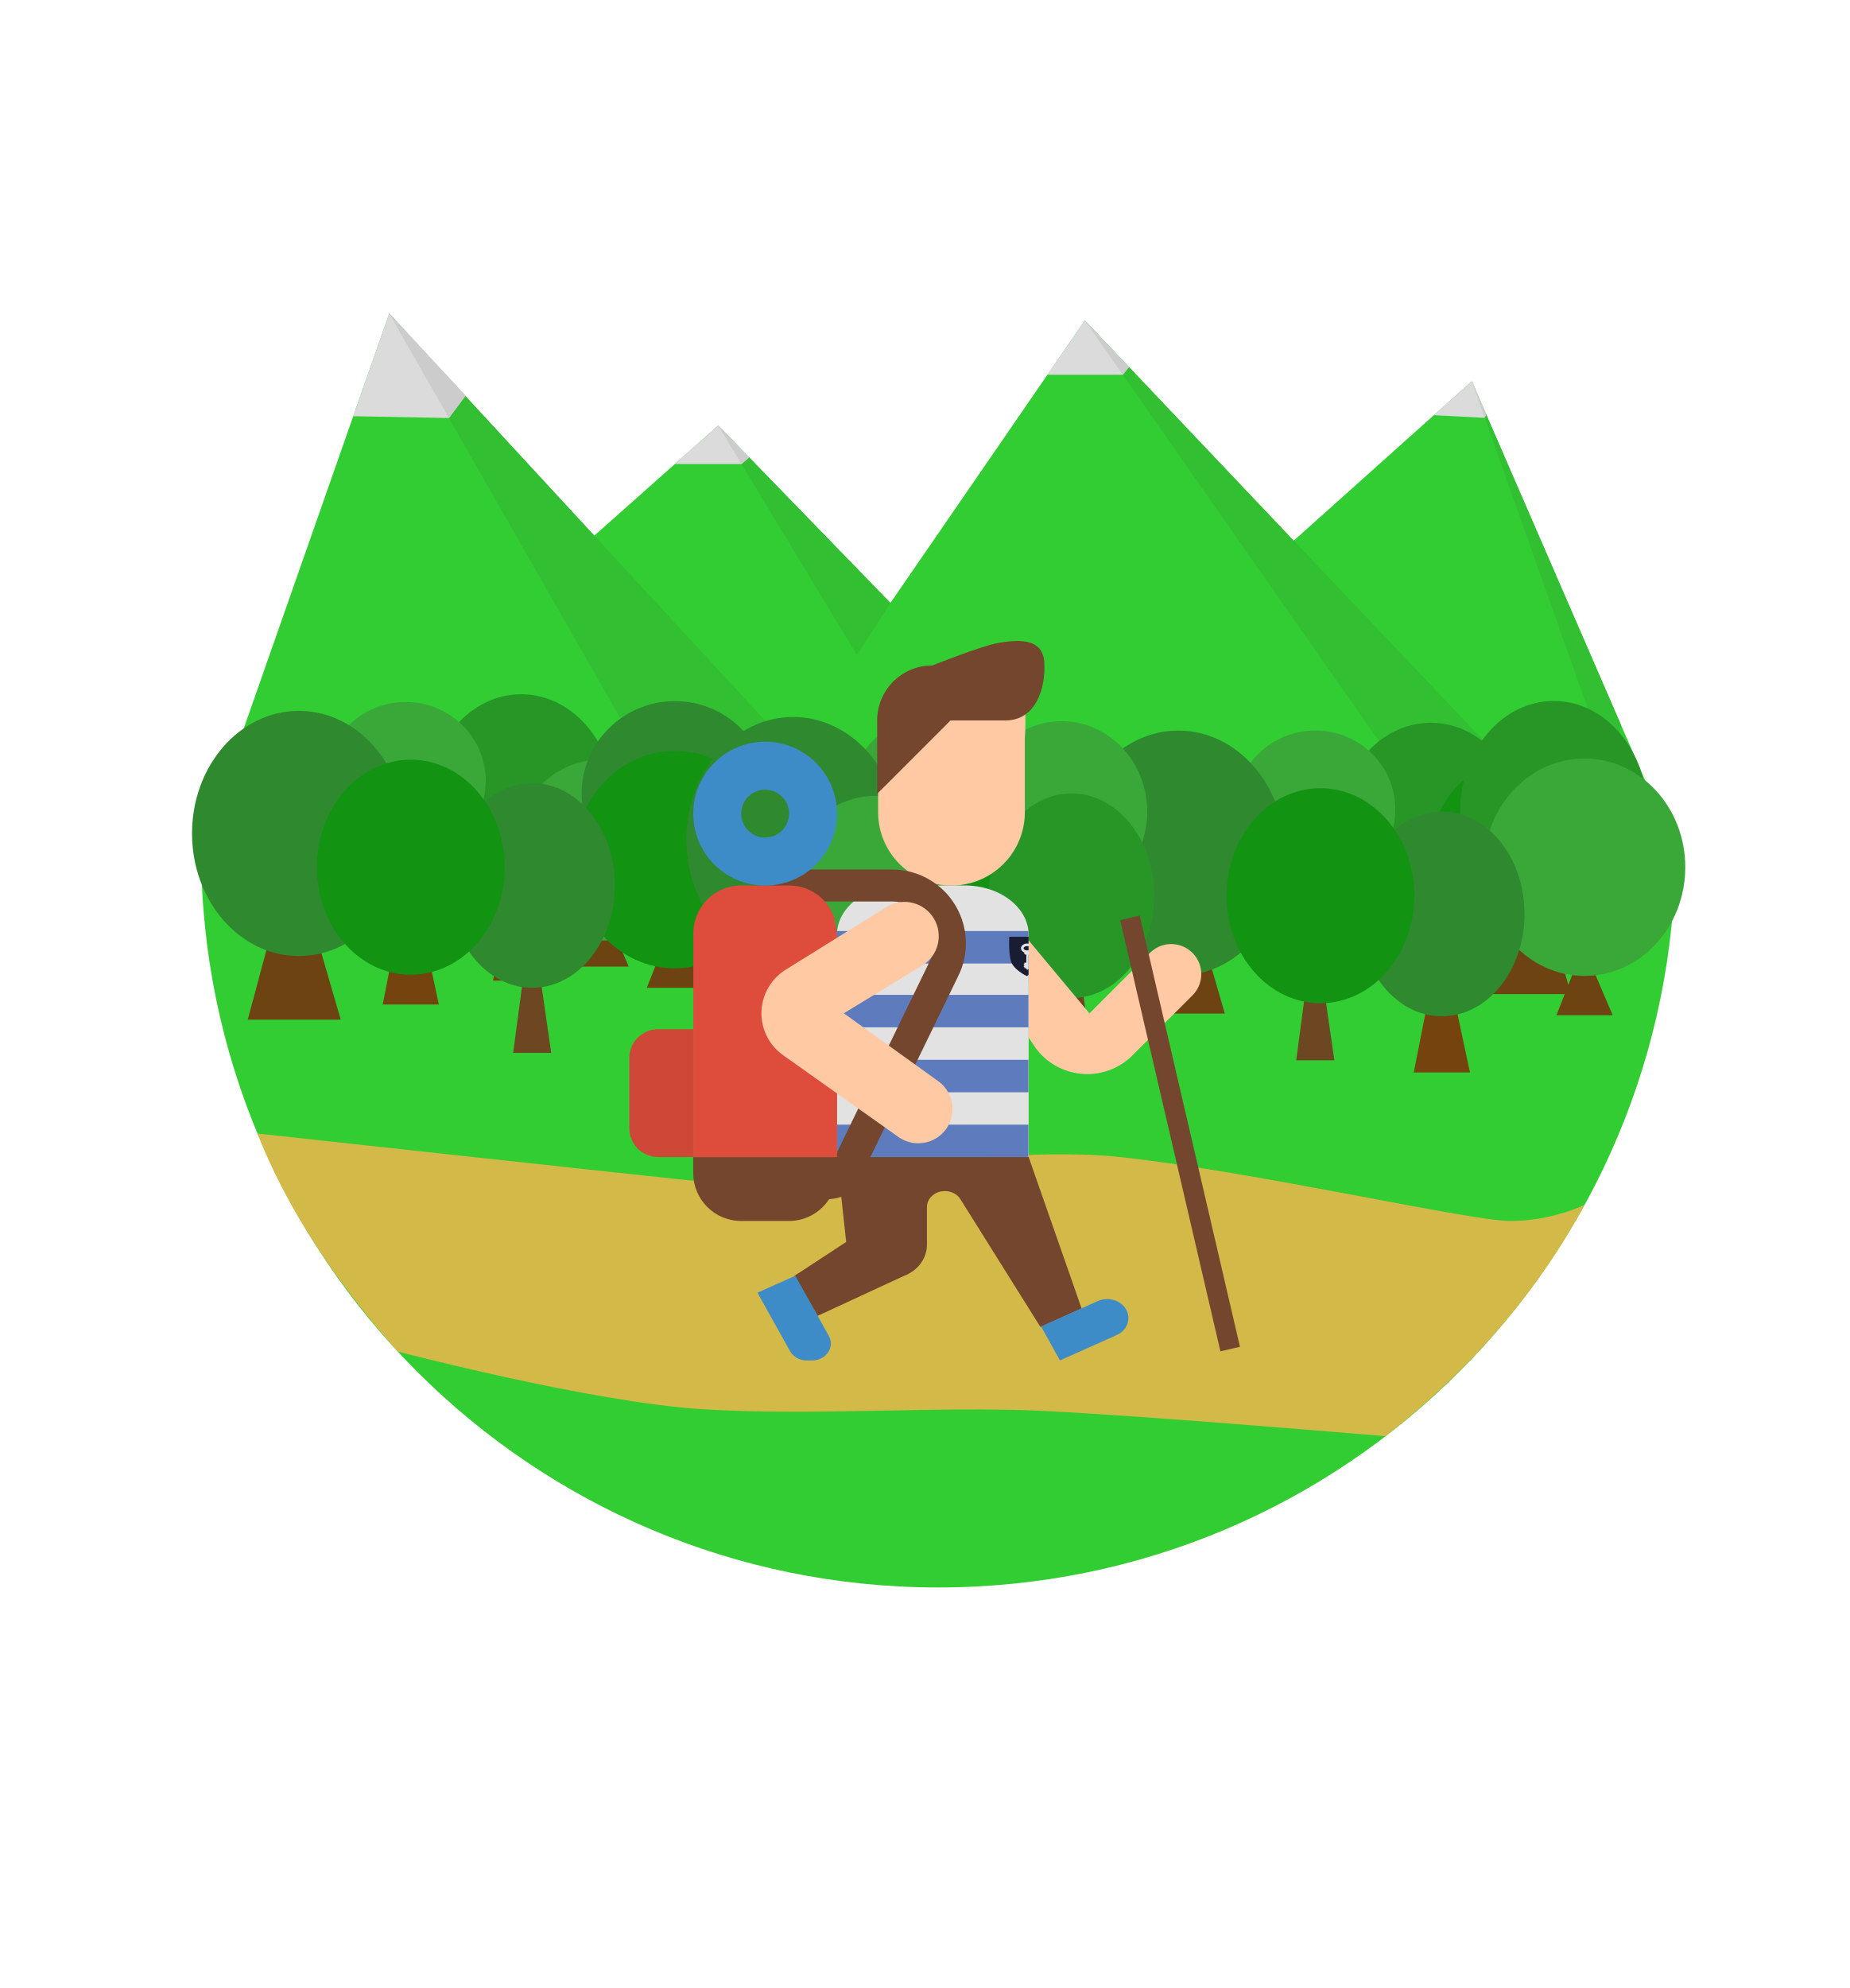
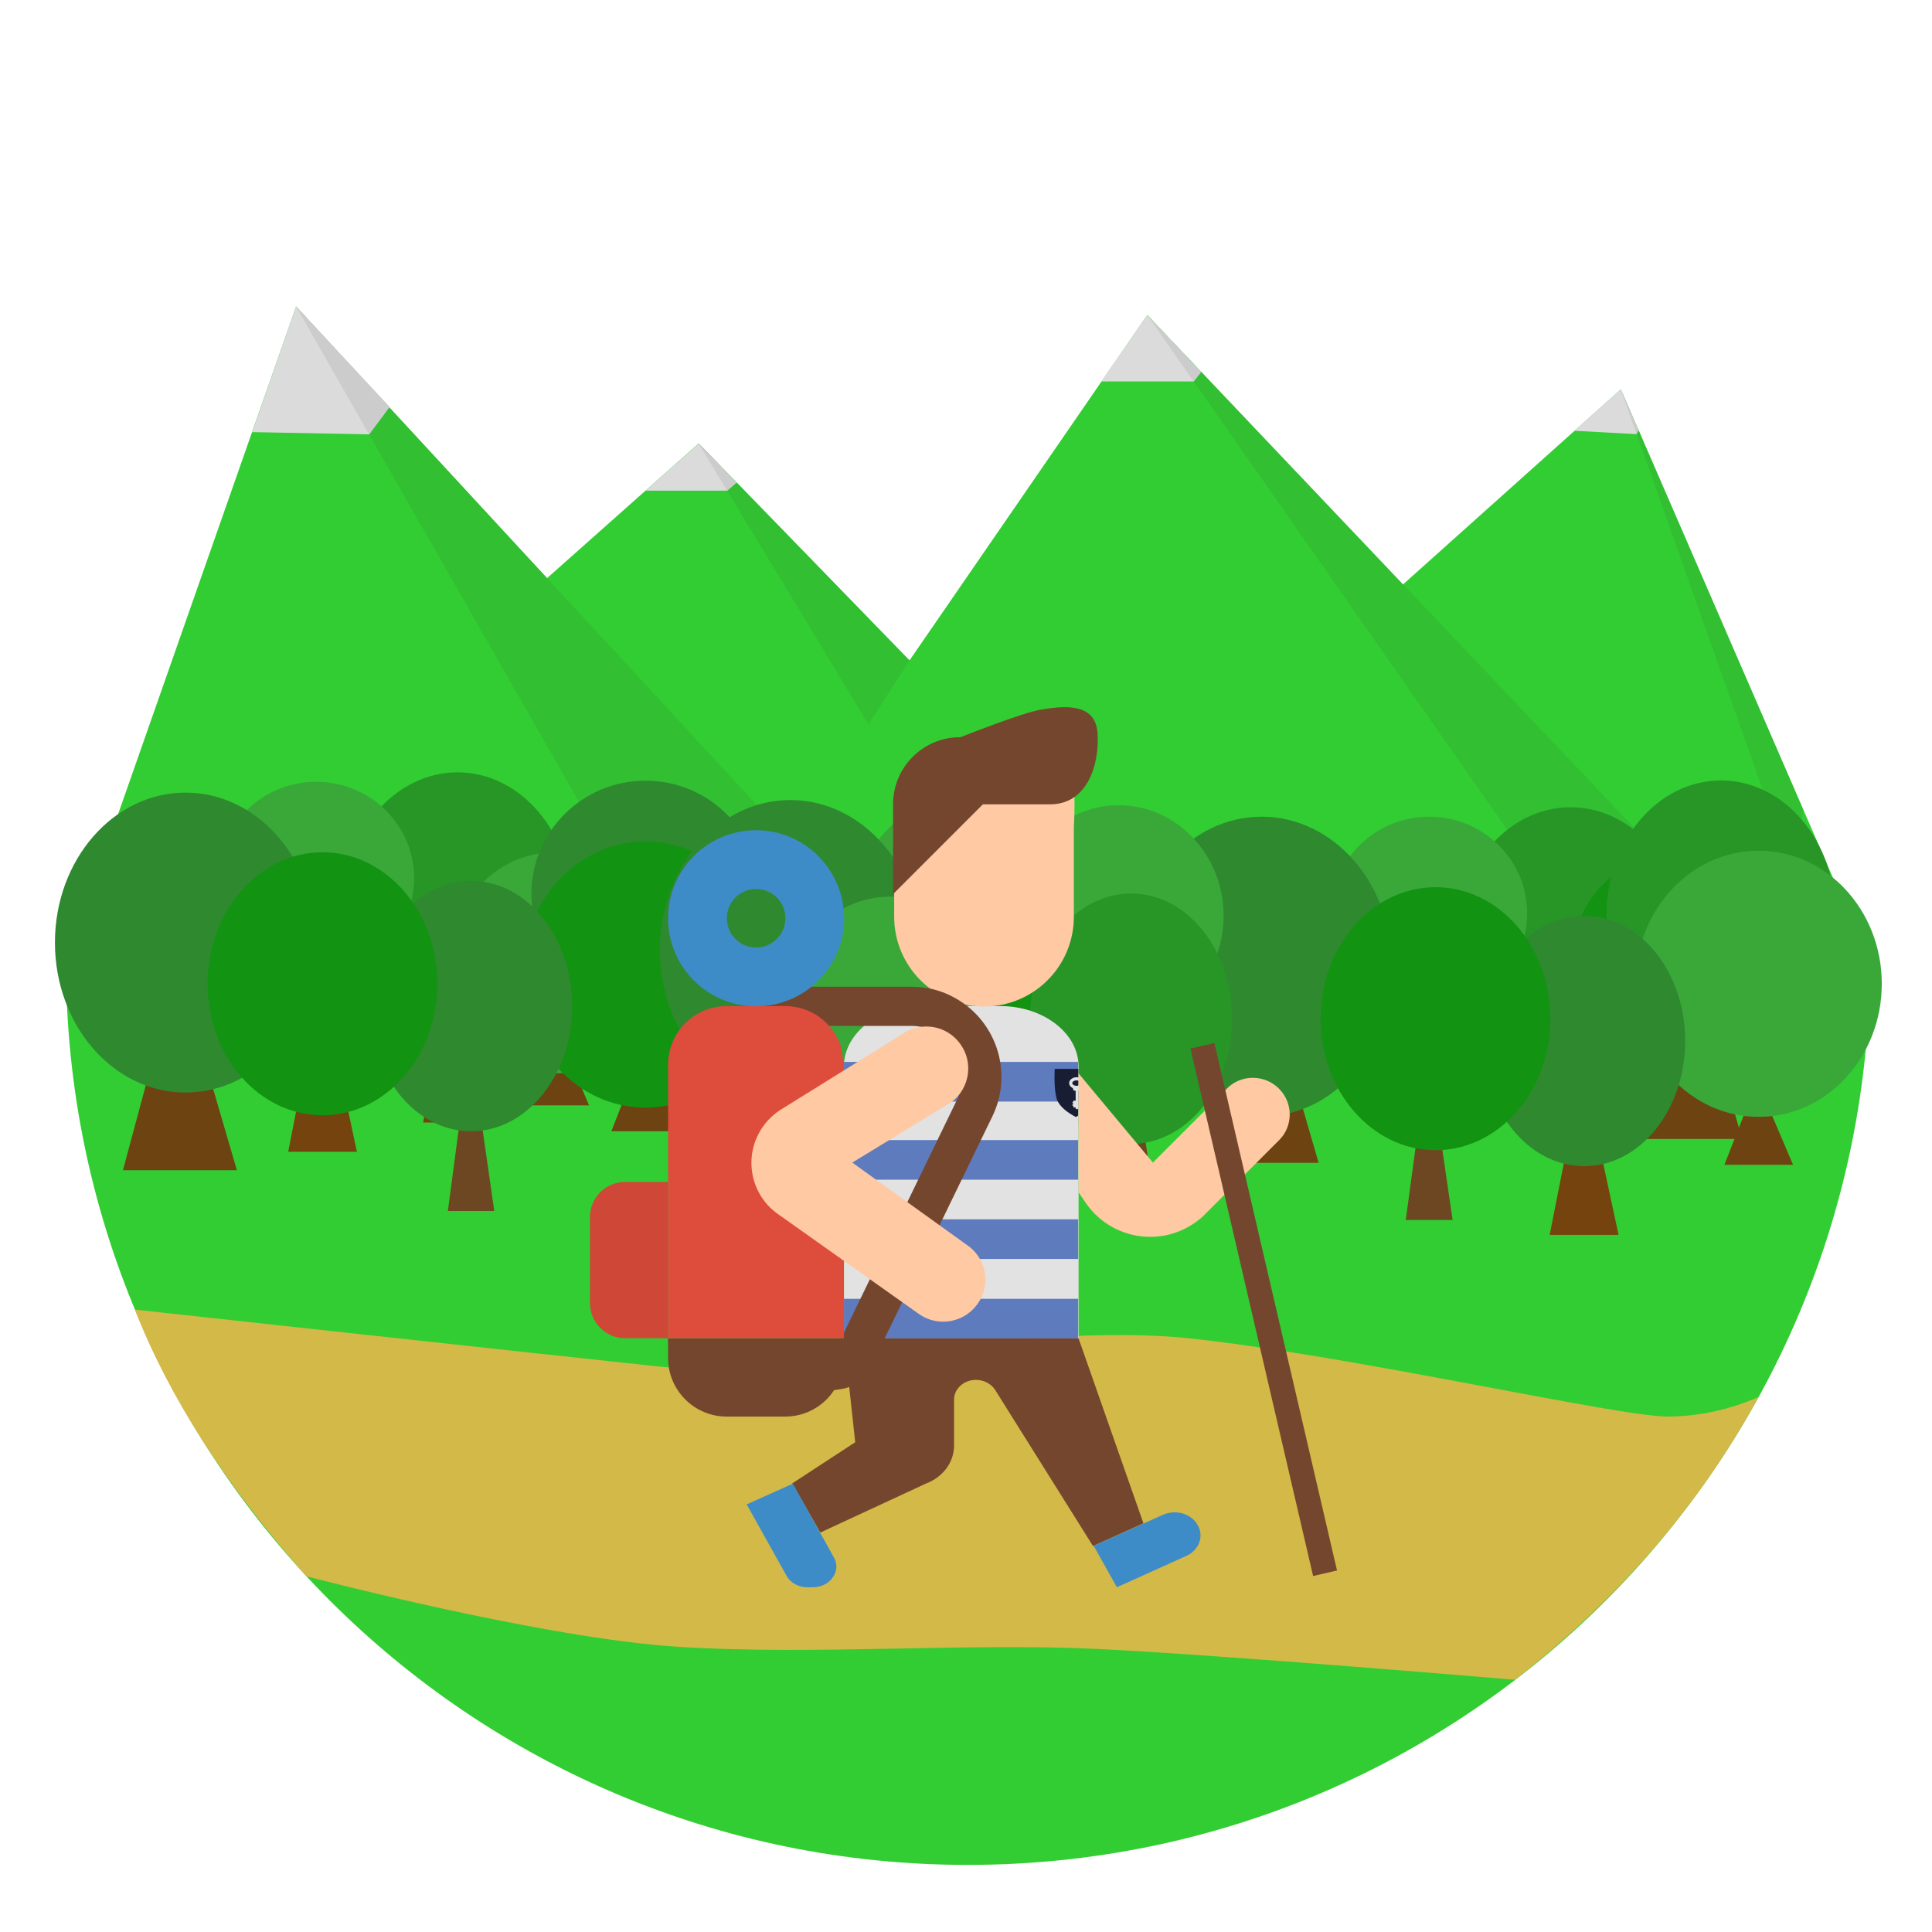
- <svg xmlns="http://www.w3.org/2000/svg" version="1.1" x="0px" y="0px" viewBox="-228 -694 2148 2308" enable-background="new -228 -694 2148 2308" xml:space="preserve">
+ <svg xmlns="http://www.w3.org/2000/svg" version="1.1" id="Calque_1" x="0px" y="0px" viewBox="21.6 101.1 858 858" enable-background="new 21.6 101.1 858 858" xml:space="preserve">
  <g id="Calque_3">
-     <path fill="#32CD32" d="M1717.5,293c0,472.8-383.2,856-856,856S5.5,765.8,5.5,293L224-330L462-72l144-128L806,6l225.7-328L1274-66   l207.1-185.4L1717.5,293z" />
-     <polygon fill="#32BF32" points="224,-330 693,177.8 530.1,206.1  " />
-     <polygon fill="#32BF32" points="606,-200 767.1,66.6 806,6  " />
-     <polygon fill="#32BF32" points="1031.7,-322 1424.1,239.1 1506.1,177.8  " />
-     <polygon fill="#32BF32" points="1481.1,-251.4 1640.1,197.1 1654.6,148.2  " />
-     <polygon fill="#DBDBDB" points="182.2,-210.8 293.3,-208.7 312.7,-234.7 224,-330  " />
-     <polygon fill="#CCCCCC" points="224,-330 293.3,-208.7 312.7,-234.7  " />
-     <polygon fill="#DBDBDB" points="555.7,-155.3 633,-155.3 642,-163 606,-200  " />
-     <polygon fill="#CCCCCC" points="606,-200 633,-155.3 642,-163  " />
-     <polygon fill="#DBDBDB" points="1031.7,-322 988.2,-258.9 1075.8,-258.9 1082.9,-267.9  " />
-     <polygon fill="#CCCCCC" points="1031.7,-322 1075.8,-258.9 1082.9,-267.9  " />
-     <polygon fill="#DBDBDB" points="1481.1,-251.4 1437.1,-212 1496.1,-208.9 1497.8,-212.9  " />
-     <polygon fill="#CCCCCC" points="1481.1,-251.4 1496.1,-208.9 1497.8,-212.9  " />
+     <path fill="#32CD32" d="M852,528.7c0,221.2-179.3,400.6-400.6,400.6S50.9,750,50.9,528.7l102.2-291.5l111.4,120.7l67.4-59.9   l93.6,96.4L531.1,241l113.4,119.8l96.9-86.8L852,528.7z" />
+     <polygon fill="#32BF32" points="153.1,237.2 372.6,474.8 296.4,488.1  " />
+     <polygon fill="#32BF32" points="331.9,298.1 407.3,422.8 425.5,394.4  " />
+     <polygon fill="#32BF32" points="531.1,241 714.7,503.5 753.1,474.8  " />
+     <polygon fill="#32BF32" points="741.4,274 815.8,483.9 822.5,461  " />
+     <polygon fill="#DBDBDB" points="133.6,293 185.5,294 194.6,281.8 153.1,237.2  " />
+     <polygon fill="#CCCCCC" points="153.1,237.2 185.5,294 194.6,281.8  " />
+     <polygon fill="#DBDBDB" points="308.3,319 344.5,319 348.7,315.4 331.9,298.1  " />
+     <polygon fill="#CCCCCC" points="331.9,298.1 344.5,319 348.7,315.4  " />
+     <polygon fill="#DBDBDB" points="531.1,241 510.7,270.5 551.7,270.5 555,266.3  " />
+     <polygon fill="#CCCCCC" points="531.1,241 551.7,270.5 555,266.3  " />
+     <polygon fill="#DBDBDB" points="741.4,274 720.8,292.4 748.4,293.9 749.2,292  " />
+     <polygon fill="#CCCCCC" points="741.4,274 748.4,293.9 749.2,292  " />
    <g id="Calque_6">
      <g id="Calque_5">
-         <polygon fill="#6D4721" points="774.9,403.7 755.6,501.9 820.8,501.9 799.9,403.7    " />
-         <polygon fill="#6D4721" points="679.7,395.3 666.6,493.5 710.8,493.5 696.6,395.3    " />
-         <polygon fill="#6D4311" points="880.8,435.4 861.5,484.6 926.7,484.6 905.8,435.4    " />
-         <polygon fill="#6D4721" points="1007.3,421.6 994.2,519.9 1038.5,519.9 1024.3,421.6    " />
-         <polygon fill="#6D4311" points="1118.3,363.4 1086.3,482.7 1194.3,482.7 1159.7,363.4    " />
-         <polygon fill="#6D4721" points="1290.3,438.8 1277.2,537 1321.5,537 1307.3,438.8    " />
-         <polygon fill="#75430D" points="1433.1,452.8 1413.7,551.1 1479,551.1 1458,452.8    " />
-         <polygon fill="#6D4311" points="1598.7,435.4 1579.4,484.6 1644.7,484.6 1623.7,435.4    " />
-         <polygon fill="#6D4311" points="456.2,379.1 436.9,428.2 502.1,428.2 481.2,379.1    " />
-         <polygon fill="#6D4311" points="1520.3,340.7 1488.3,460.1 1596.3,460.1 1561.7,340.7    " />
-         <polygon fill="#6D4721" points="995.7,321.4 982.6,419.6 1026.8,419.6 1012.6,321.4    " />
-         <polygon fill="#75430D" points="363.9,346.2 344.5,444.4 409.8,444.4 388.8,346.2    " />
-         <polygon fill="#6D4311" points="221,261.7 189,381 297,381 262.3,261.7    " />
-         <polygon fill="#75430D" points="838.7,272.2 819.4,370.5 884.6,370.5 863.7,272.2    " />
-         <polygon fill="#6D4311" points="1286.1,312.5 1266.7,361.6 1332,361.6 1311,312.5    " />
-         <polygon fill="#6D4721" points="542.4,297 523.1,395.3 588.3,395.3 567.4,297    " />
-         <polygon fill="#75430D" points="235.7,373.9 216.4,472.2 281.6,472.2 260.7,373.9    " />
-         <polygon fill="#6D4721" points="381,430.2 367.9,528.4 412.1,528.4 397.9,430.2    " />
-         <polygon fill="#6D4311" points="542.4,403.7 523.1,452.8 588.3,452.8 567.4,403.7    " />
-         <polygon fill="#6D4311" points="91.7,370.5 59.7,489.8 167.7,489.8 133,370.5    " />
+         <polygon fill="#6D4721" points="410.9,580.5 401.9,626.5 432.4,626.5 422.6,580.5    " />
+         <polygon fill="#6D4721" points="366.4,576.6 360.2,622.6 380.9,622.6 374.3,576.6    " />
+         <polygon fill="#6D4311" points="460.5,595.4 451.4,618.4 481.9,618.4 472.2,595.4    " />
+         <polygon fill="#6D4721" points="519.6,588.9 513.5,634.9 534.2,634.9 527.6,588.9    " />
+         <polygon fill="#6D4311" points="571.6,561.7 556.6,617.5 607.2,617.5 591,561.7    " />
+         <polygon fill="#6D4721" points="652.1,597 645.9,642.9 666.7,642.9 660,597    " />
+         <polygon fill="#75430D" points="718.9,603.5 709.8,649.5 740.4,649.5 730.5,603.5    " />
+         <polygon fill="#6D4311" points="796.4,595.4 787.4,618.4 817.9,618.4 808.1,595.4    " />
+         <polygon fill="#6D4311" points="261.8,569 252.7,592 283.2,592 273.5,569    " />
+         <polygon fill="#6D4311" points="759.7,551.1 744.7,606.9 795.3,606.9 779.1,551.1    " />
+         <polygon fill="#6D4721" points="514.2,542 508.1,588 528.8,588 522.1,542    " />
+         <polygon fill="#75430D" points="218.6,553.6 209.5,599.6 240.1,599.6 230.2,553.6    " />
+         <polygon fill="#6D4311" points="151.7,514.1 136.7,569.9 187.3,569.9 171,514.1    " />
+         <polygon fill="#75430D" points="440.8,519 431.7,565 462.2,565 452.5,519    " />
+         <polygon fill="#6D4311" points="650.1,537.9 641,560.8 671.6,560.8 661.8,537.9    " />
+         <polygon fill="#6D4721" points="302.1,530.6 293.1,576.6 323.6,576.6 313.8,530.6    " />
+         <polygon fill="#75430D" points="158.6,566.6 149.6,612.6 180.1,612.6 170.3,566.6    " />
+         <polygon fill="#6D4721" points="226.6,592.9 220.5,638.9 241.1,638.9 234.5,592.9    " />
+         <polygon fill="#6D4311" points="302.1,580.5 293.1,603.5 323.6,603.5 313.8,580.5    " />
+         <polygon fill="#6D4311" points="91.2,565 76.2,620.8 126.8,620.8 110.5,565    " />
      </g>
      <g id="Calque_4">
-         <ellipse fill="#279627" cx="377.2" cy="240.5" rx="108.8" ry="128.5" />
-         <ellipse fill="#39A839" cx="243" cy="212.5" rx="93" ry="91.5" />
-         <ellipse fill="#39A839" cx="469.5" cy="293" rx="99.5" ry="105" />
-         <ellipse fill="#2F892F" cx="555.7" cy="227.5" rx="108.3" ry="107.5" />
-         <ellipse fill="#129312" cx="555.7" cy="304" rx="117" ry="126.2" />
-         <ellipse fill="#2F892F" cx="390" cy="334" rx="96" ry="118.8" />
-         <ellipse fill="#2F892F" cx="119" cy="273.6" rx="124" ry="142.3" />
-         <ellipse fill="#129312" cx="249" cy="312.8" rx="109" ry="124.8" />
-         <ellipse fill="#279627" cx="1433.5" cy="273.6" rx="108.8" ry="128.5" />
-         <ellipse fill="#39A839" cx="1299.3" cy="245.6" rx="93" ry="91.5" />
-         <ellipse fill="#129312" cx="1542.3" cy="293" rx="108.3" ry="107.5" />
-         <ellipse fill="#279627" cx="1576.3" cy="248.3" rx="108.8" ry="128.5" />
-         <ellipse fill="#39A839" cx="1612" cy="312.8" rx="117" ry="126.2" />
-         <ellipse fill="#2F892F" cx="1446.3" cy="367.1" rx="96" ry="118.8" />
-         <ellipse fill="#2F892F" cx="1140.3" cy="296.5" rx="124" ry="142.3" />
-         <ellipse fill="#129312" cx="1305.3" cy="345.9" rx="109" ry="124.8" />
-         <ellipse fill="#39A839" cx="852" cy="229.9" rx="93" ry="91.5" />
-         <ellipse fill="#129312" cx="887.7" cy="321.3" rx="117" ry="126.2" />
-         <ellipse fill="#2F892F" cx="693" cy="280.7" rx="124" ry="142.3" />
-         <ellipse fill="#39A839" cx="1004.7" cy="248.3" rx="99.5" ry="105" />
-         <ellipse fill="#279627" cx="1016.3" cy="345.9" rx="96" ry="118.8" />
-         <ellipse fill="#39A839" cx="788.2" cy="335" rx="99.5" ry="105" />
+         <ellipse fill="#279627" cx="224.8" cy="504.2" rx="50.9" ry="60.1" />
+         <ellipse fill="#39A839" cx="162" cy="491.1" rx="43.5" ry="42.8" />
+         <ellipse fill="#39A839" cx="268" cy="528.7" rx="46.6" ry="49.1" />
+         <ellipse fill="#2F892F" cx="308.3" cy="498.1" rx="50.7" ry="50.3" />
+         <ellipse fill="#129312" cx="308.3" cy="533.9" rx="54.7" ry="59.1" />
+         <ellipse fill="#2F892F" cx="230.8" cy="547.9" rx="44.9" ry="55.6" />
+         <ellipse fill="#2F892F" cx="104" cy="519.7" rx="58" ry="66.6" />
+         <ellipse fill="#129312" cx="164.8" cy="538" rx="51" ry="58.4" />
+         <ellipse fill="#279627" cx="719.1" cy="519.7" rx="50.9" ry="60.1" />
+         <ellipse fill="#39A839" cx="656.3" cy="506.6" rx="43.5" ry="42.8" />
+         <ellipse fill="#129312" cx="770" cy="528.7" rx="50.7" ry="50.3" />
+         <ellipse fill="#279627" cx="785.9" cy="507.8" rx="50.9" ry="60.1" />
+         <ellipse fill="#39A839" cx="802.6" cy="538" rx="54.7" ry="59.1" />
+         <ellipse fill="#2F892F" cx="725.1" cy="563.4" rx="44.9" ry="55.6" />
+         <ellipse fill="#2F892F" cx="581.9" cy="530.4" rx="58" ry="66.6" />
+         <ellipse fill="#129312" cx="659.1" cy="553.5" rx="51" ry="58.4" />
+         <ellipse fill="#39A839" cx="447" cy="499.2" rx="43.5" ry="42.8" />
+         <ellipse fill="#129312" cx="463.7" cy="542" rx="54.7" ry="59.1" />
+         <ellipse fill="#2F892F" cx="372.6" cy="523" rx="58" ry="66.6" />
+         <ellipse fill="#39A839" cx="518.4" cy="507.8" rx="46.6" ry="49.1" />
+         <ellipse fill="#279627" cx="523.9" cy="553.5" rx="44.9" ry="55.6" />
+         <ellipse fill="#39A839" cx="417.1" cy="548.4" rx="46.6" ry="49.1" />
      </g>
    </g>
    <g id="Calque_7">
-       <path fill="#D3B948" d="M71,622c0,0,399,43.6,498,54s348.6-43.3,503.8-26.7s405.2,74.2,453.2,74.2s86-18.6,86-18.6    c-55.3,102.5-133,191.5-231,268.5c0,0-272.9-23.3-396.2-29.3s-266.7,6-396.5-2s-354.6-67.1-354.6-67.1    C156.7,788.2,102.9,703.9,71,622z" />
+       <path fill="#D3B948" d="M81.5,682.7c0,0,186.7,20.4,233,25.3s163.1-20.3,235.7-12.5s189.6,34.7,212.1,34.7s40.2-8.7,40.2-8.7    c-25.9,48-62.2,89.6-108.1,125.6c0,0-127.7-10.9-185.4-13.7c-57.7-2.8-124.8,2.8-185.5-0.9c-60.7-3.7-165.9-31.4-165.9-31.4    C121.6,760.5,96.4,721,81.5,682.7z" />
    </g>
  </g>
  <g id="Capa_1">
-     <path fill="#CF4737" d="M536.2,500.9H577l0,0v148.4l0,0h-40.8c-18.4,0-33.4-15-33.4-33.4v-81.6   C502.8,515.9,517.8,500.9,536.2,500.9z" />
+     <path fill="#CF4737" d="M299.2,626h19.1l0,0v69.4l0,0h-19.1c-8.6,0-15.6-7-15.6-15.6v-38.2C283.6,633,290.6,626,299.2,626z" />
    <g id="Calque_2">
-       <path fill="#E2E2E2" d="M892.3,334h-74.2c-41,0-74.2,25.7-74.2,57.3v258h222.6v-258C966.5,359.7,933.3,334,892.3,334z" />
-       <rect x="743.9" y="611.7" fill="#5E7BBD" width="222.3" height="37.7" />
-       <rect x="743.9" y="536.4" fill="#5E7BBD" width="222.3" height="37.7" />
-       <rect x="744" y="461" fill="#5E7BBD" width="222.3" height="37.7" />
-       <rect x="744" y="386.9" fill="#5E7BBD" width="222.3" height="37.7" />
-       <path fill="#191D34" d="M966.4,393.6H944c0,0-1,15.9,1.6,27.1c2.6,11.2,18.9,18.5,18.9,18.5l2-1.5" />
-       <line fill="#E2E2E2" x1="966.5" y1="437.7" x2="966.4" y2="393.6" />
+       <path fill="#E2E2E2" d="M465.8,547.9h-34.7c-19.2,0-34.7,12-34.7,26.8v120.7h104.2V574.7C500.6,560,485,547.9,465.8,547.9z" />
+       <rect x="396.4" y="677.9" fill="#5E7BBD" width="104" height="17.6" />
+       <rect x="396.4" y="642.6" fill="#5E7BBD" width="104" height="17.6" />
+       <rect x="396.4" y="607.4" fill="#5E7BBD" width="104" height="17.6" />
+       <rect x="396.4" y="572.7" fill="#5E7BBD" width="104" height="17.6" />
+       <path fill="#191D34" d="M500.5,575.8H490c0,0-0.5,7.4,0.7,12.7c1.2,5.2,8.8,8.7,8.8,8.7l0.9-0.7" />
+       <line fill="none" x1="500.6" y1="596.5" x2="500.5" y2="575.8" />
      <g>
        <g>
-           <path fill="#E2E2E2" d="M964.7,404.4c2.3,0,4.1,1.3,4.1,2.5s-1.7,2.5-4.1,2.5c-2.3,0-4.1-1.3-4.1-2.5S962.3,404.4,964.7,404.4       M964.7,401.4c-3.9,0-7.1,2.5-7.1,5.5c0,3,3.2,5.5,7.1,5.5c3.9,0,7.1-2.5,7.1-5.5C971.8,403.9,968.6,401.4,964.7,401.4      L964.7,401.4z" />
+           <path fill="#E2E2E2" d="M499.7,580.9c1.1,0,1.9,0.6,1.9,1.2c0,0.6-0.8,1.2-1.9,1.2c-1.1,0-1.9-0.6-1.9-1.2      C497.8,581.5,498.6,580.9,499.7,580.9 M499.7,579.5c-1.8,0-3.3,1.2-3.3,2.6c0,1.4,1.5,2.6,3.3,2.6s3.3-1.2,3.3-2.6      C503,580.6,501.5,579.5,499.7,579.5L499.7,579.5z" />
        </g>
      </g>
-       <path fill="#E2E2E2" d="M966.2,414.3h-3c-1,0-1.9-0.9-1.9-1.9l0,0c0-1,0.9-1.9,1.9-1.9h3c1,0,1.9,0.9,1.9,1.9l0,0    C968.1,413.4,967.2,414.3,966.2,414.3z" />
-       <path fill="#E2E2E2" d="M966.4,431.1c-0.8,0.9-1.6,1-2.6,0v-17.9h2.6V431.1z" />
-       <rect x="961.6" y="423.6" fill="#E2E2E2" width="3.1" height="6.4" />
-       <rect x="960.9" y="424.8" fill="#E2E2E2" width="1.4" height="1.4" />
-       <rect x="960.9" y="427.2" fill="#E2E2E2" width="1.4" height="1.4" />
+       <path fill="#E2E2E2" d="M500.4,585.5H499c-0.5,0-0.9-0.4-0.9-0.9l0,0c0-0.5,0.4-0.9,0.9-0.9h1.4c0.5,0,0.9,0.4,0.9,0.9l0,0    C501.3,585.1,500.9,585.5,500.4,585.5z" />
+       <path fill="#E2E2E2" d="M500.5,593.4c-0.4,0.4-0.7,0.5-1.2,0V585h1.2V593.4z" />
+       <rect x="498.3" y="589.9" fill="#E2E2E2" width="1.5" height="3" />
+       <rect x="497.9" y="590.4" fill="#E2E2E2" width="0.7" height="0.7" />
+       <rect x="497.9" y="591.5" fill="#E2E2E2" width="0.7" height="0.7" />
    </g>
-     <path fill="#FEC9A3" d="M962.1,121.1l-167.7,21.3c-1.8,7-2.7,14.1-2.7,21.3v85.2c0,47,38.1,85.2,85.2,85.2   c47,0,85.2-38.1,85.2-85.2v-85.2C963,149.5,963,135.2,962.1,121.1z" />
+     <path fill="#FEC9A3" d="M498.5,448.3l-78.5,10c-0.8,3.3-1.3,6.6-1.3,10v39.9c0,22,17.8,39.9,39.9,39.9c22,0,39.9-17.8,39.9-39.9   v-39.9C498.9,461.6,498.9,454.9,498.5,448.3z" />
    <g>
-       <path fill="#75462E" d="M790.6,142.4v85.2l85.2-85.2h63.9c35.3,0,47-37.9,44.9-68c-2.1-30.1-35.3-24.8-53.2-22    c-17.8,2.8-76.9,26.2-76.9,26.2C819.2,78.5,790.6,107.1,790.6,142.4L790.6,142.4" />
-       <path fill="#75462E" d="M966.5,649.3H743.9l10.7,98.6l-59.9,39.2l26.7,46.6l100-46.3c16.4-6.1,27-20.4,27-36.3v-43.7    c0-10.3,9.3-18.6,20.8-18.6c7.5,0,14.4,3.6,18.1,9.5l92.9,148.3l47.8-21.5L966.5,649.3z" />
+       <path fill="#75462E" d="M418.2,458.3v39.9l39.9-39.9H488c16.5,0,22-17.7,21-31.8c-1-14.1-16.5-11.6-24.9-10.3    c-8.3,1.3-36,12.3-36,12.3C431.6,428.4,418.2,441.8,418.2,458.3L418.2,458.3" />
+       <path fill="#75462E" d="M500.6,695.5H396.4l5,46.1l-28,18.3l12.5,21.8l46.8-21.7c7.7-2.9,12.6-9.5,12.6-17v-20.4    c0-4.8,4.4-8.7,9.7-8.7c3.5,0,6.7,1.7,8.5,4.4l43.5,69.4l22.4-10.1L500.6,695.5z" />
    </g>
    <g>
-       <path fill="#3E8CC7" d="M689.4,874.6l-37.8-67.8l43.9-19.7l39,69.9c3.1,5.5,3.1,12.1,0,17.6l0,0c-3.7,6.7-11.3,10.9-19.6,10.9H709    C700.7,885.5,693.1,881.3,689.4,874.6z" />
-       <path fill="#3E8CC7" d="M1068.8,855.9l-65.9,29.5l-22-39.4l65.9-29.5c12.1-5.4,26.9-1,32.9,9.8l0,0l0,0    C1085.8,837.3,1080.9,850.5,1068.8,855.9L1068.8,855.9z" />
+       <path fill="#3E8CC7" d="M370.9,800.9l-17.7-31.7l20.5-9.2l18.2,32.7c1.5,2.6,1.5,5.7,0,8.2l0,0c-1.7,3.1-5.3,5.1-9.2,5.1h-2.8    C376.2,806,372.6,804,370.9,800.9z" />
+       <path fill="#3E8CC7" d="M548.4,792.1L517.6,806l-10.3-18.4l30.8-13.8c5.7-2.5,12.6-0.5,15.4,4.6l0,0l0,0    C556.4,783.4,554.1,789.6,548.4,792.1L548.4,792.1z" />
    </g>
-     <path fill="#FEC9A3" d="M1160,416c-11.6-15.4-33.5-18.6-48.9-7c-1.3,1-2.6,2.1-3.7,3.2l-70.3,70.3l-70.6-84.7v112.9l6.2,9.2   c22.8,34.1,68.9,43.4,103.1,20.6c4.1-2.7,7.9-5.8,11.3-9.3l69.7-69.7C1169,449.4,1170.4,429.9,1160,416z" />
+     <path fill="#FEC9A3" d="M591.1,586.3c-5.4-7.2-15.7-8.7-22.9-3.3c-0.6,0.5-1.2,1-1.7,1.5l-32.9,32.9l-33-39.6v52.8l2.9,4.3   c10.7,16,32.2,20.3,48.2,9.6c1.9-1.3,3.7-2.7,5.3-4.4l32.6-32.6C595.3,601.9,596,592.8,591.1,586.3z" />
    <g>
-       <path fill="#75462E" d="M807.9,315.5H669.7v37.1h138.2c26.8,0,48.5,21.8,48.5,48.6c0,7.3-1.7,14.6-4.9,21.1L735,662.3l-46.7,5.6    V705l52.9-7.6c12.2-1.8,22.7-9.4,28.1-20.5l115.7-238.3c20.7-42.5,2.9-93.8-39.6-114.5C833.6,318.4,820.9,315.5,807.9,315.5z" />
-       <path fill="#75462E" d="M577,667.9c0,30.7,24.9,55.6,55.6,55.6h55.6c30.7,0,55.6-24.9,55.6-55.6v-18.5H577    C577,649.3,577,667.9,577,667.9z" />
+       <path fill="#75462E" d="M426.3,539.3h-64.7v17.4h64.7c12.5,0,22.7,10.2,22.7,22.7c0,3.4-0.8,6.8-2.3,9.9l-54.5,112.3l-21.9,2.6    v17.4l24.8-3.6c5.7-0.8,10.6-4.4,13.1-9.6l54.1-111.5c9.7-19.9,1.4-43.9-18.5-53.6C438.4,540.6,432.4,539.3,426.3,539.3z" />
+       <path fill="#75462E" d="M318.3,704.2c0,14.4,11.7,26,26,26h26c14.4,0,26-11.7,26-26v-8.7h-78.1    C318.3,695.5,318.3,704.2,318.3,704.2z" />
    </g>
-     <path fill="#DE4C3C" d="M740.8,371.1c-7.9-22.2-28.9-37.1-52.5-37.1h-55.6c-30.7,0-55.6,24.9-55.6,55.6v259.7h166.9V389.7   L740.8,371.1z" />
-     <rect x="1130.7" y="364.9" transform="matrix(0.974 -0.2265 0.2265 0.974 -111.1847 274.9085)" fill="#75462E" width="23.3" height="514" />
-     <path fill="#3E8CC7" d="M660.5,167.1c-46.1,0-83.5,37.4-83.5,83.5s37.4,83.5,83.5,83.5s83.5-37.4,83.5-83.5   S706.5,167.1,660.5,167.1z M660.5,278.4c-15.4,0-27.8-12.5-27.8-27.8s12.5-27.8,27.8-27.8s27.8,12.5,27.8,27.8   S675.8,278.4,660.5,278.4z" />
-     <path fill="#FEC9A3" d="M844.4,426l-92.5,56.4l108.5,78c18.3,12.2,23.2,37,11,55.3c-0.4,0.6-0.8,1.1-1.2,1.7l0,0   c-12.7,16.9-36.3,20.9-53.9,9.3L682.7,532c-16.6-11.1-26.5-29.7-26.5-49.6l0,0c0-19.9,10-38.5,26.5-49.6l117.6-73.1   c17.6-11.7,41.2-7.6,53.9,9.3l0,0c13.2,17.7,9.5,42.6-8.1,55.8C845.5,425.2,845,425.6,844.4,426z" />
+     <path fill="#DE4C3C" d="M394.9,565.3c-3.7-10.4-13.5-17.4-24.6-17.4h-26c-14.4,0-26,11.7-26,26v121.5h78.1V574L394.9,565.3z" />
+     <rect x="577.4" y="562.4" transform="matrix(-0.974 0.2265 -0.2265 -0.974 1305.14 1215.544)" fill="#75462E" width="10.9" height="240.5" />
+     <path fill="#3E8CC7" d="M357.4,469.8c-21.6,0-39.1,17.5-39.1,39.1c0,21.6,17.5,39.1,39.1,39.1c21.6,0,39.1-17.5,39.1-39.1   C396.4,487.3,378.9,469.8,357.4,469.8z M357.4,521.9c-7.2,0-13-5.8-13-13c0-7.2,5.8-13,13-13c7.2,0,13,5.8,13,13   C370.4,516.1,364.5,521.9,357.4,521.9z" />
+     <path fill="#FEC9A3" d="M443.4,591l-43.3,26.4l50.8,36.5c8.6,5.7,10.9,17.3,5.1,25.9c-0.2,0.3-0.4,0.5-0.6,0.8l0,0   c-5.9,7.9-17,9.8-25.2,4.4l-62.5-44.3c-7.8-5.2-12.4-13.9-12.4-23.2l0,0c0-9.3,4.7-18,12.4-23.2l55-34.2c8.2-5.5,19.3-3.6,25.2,4.4   l0,0c6.2,8.3,4.4,19.9-3.8,26.1C443.9,590.6,443.7,590.8,443.4,591z" />
  </g>
</svg>
